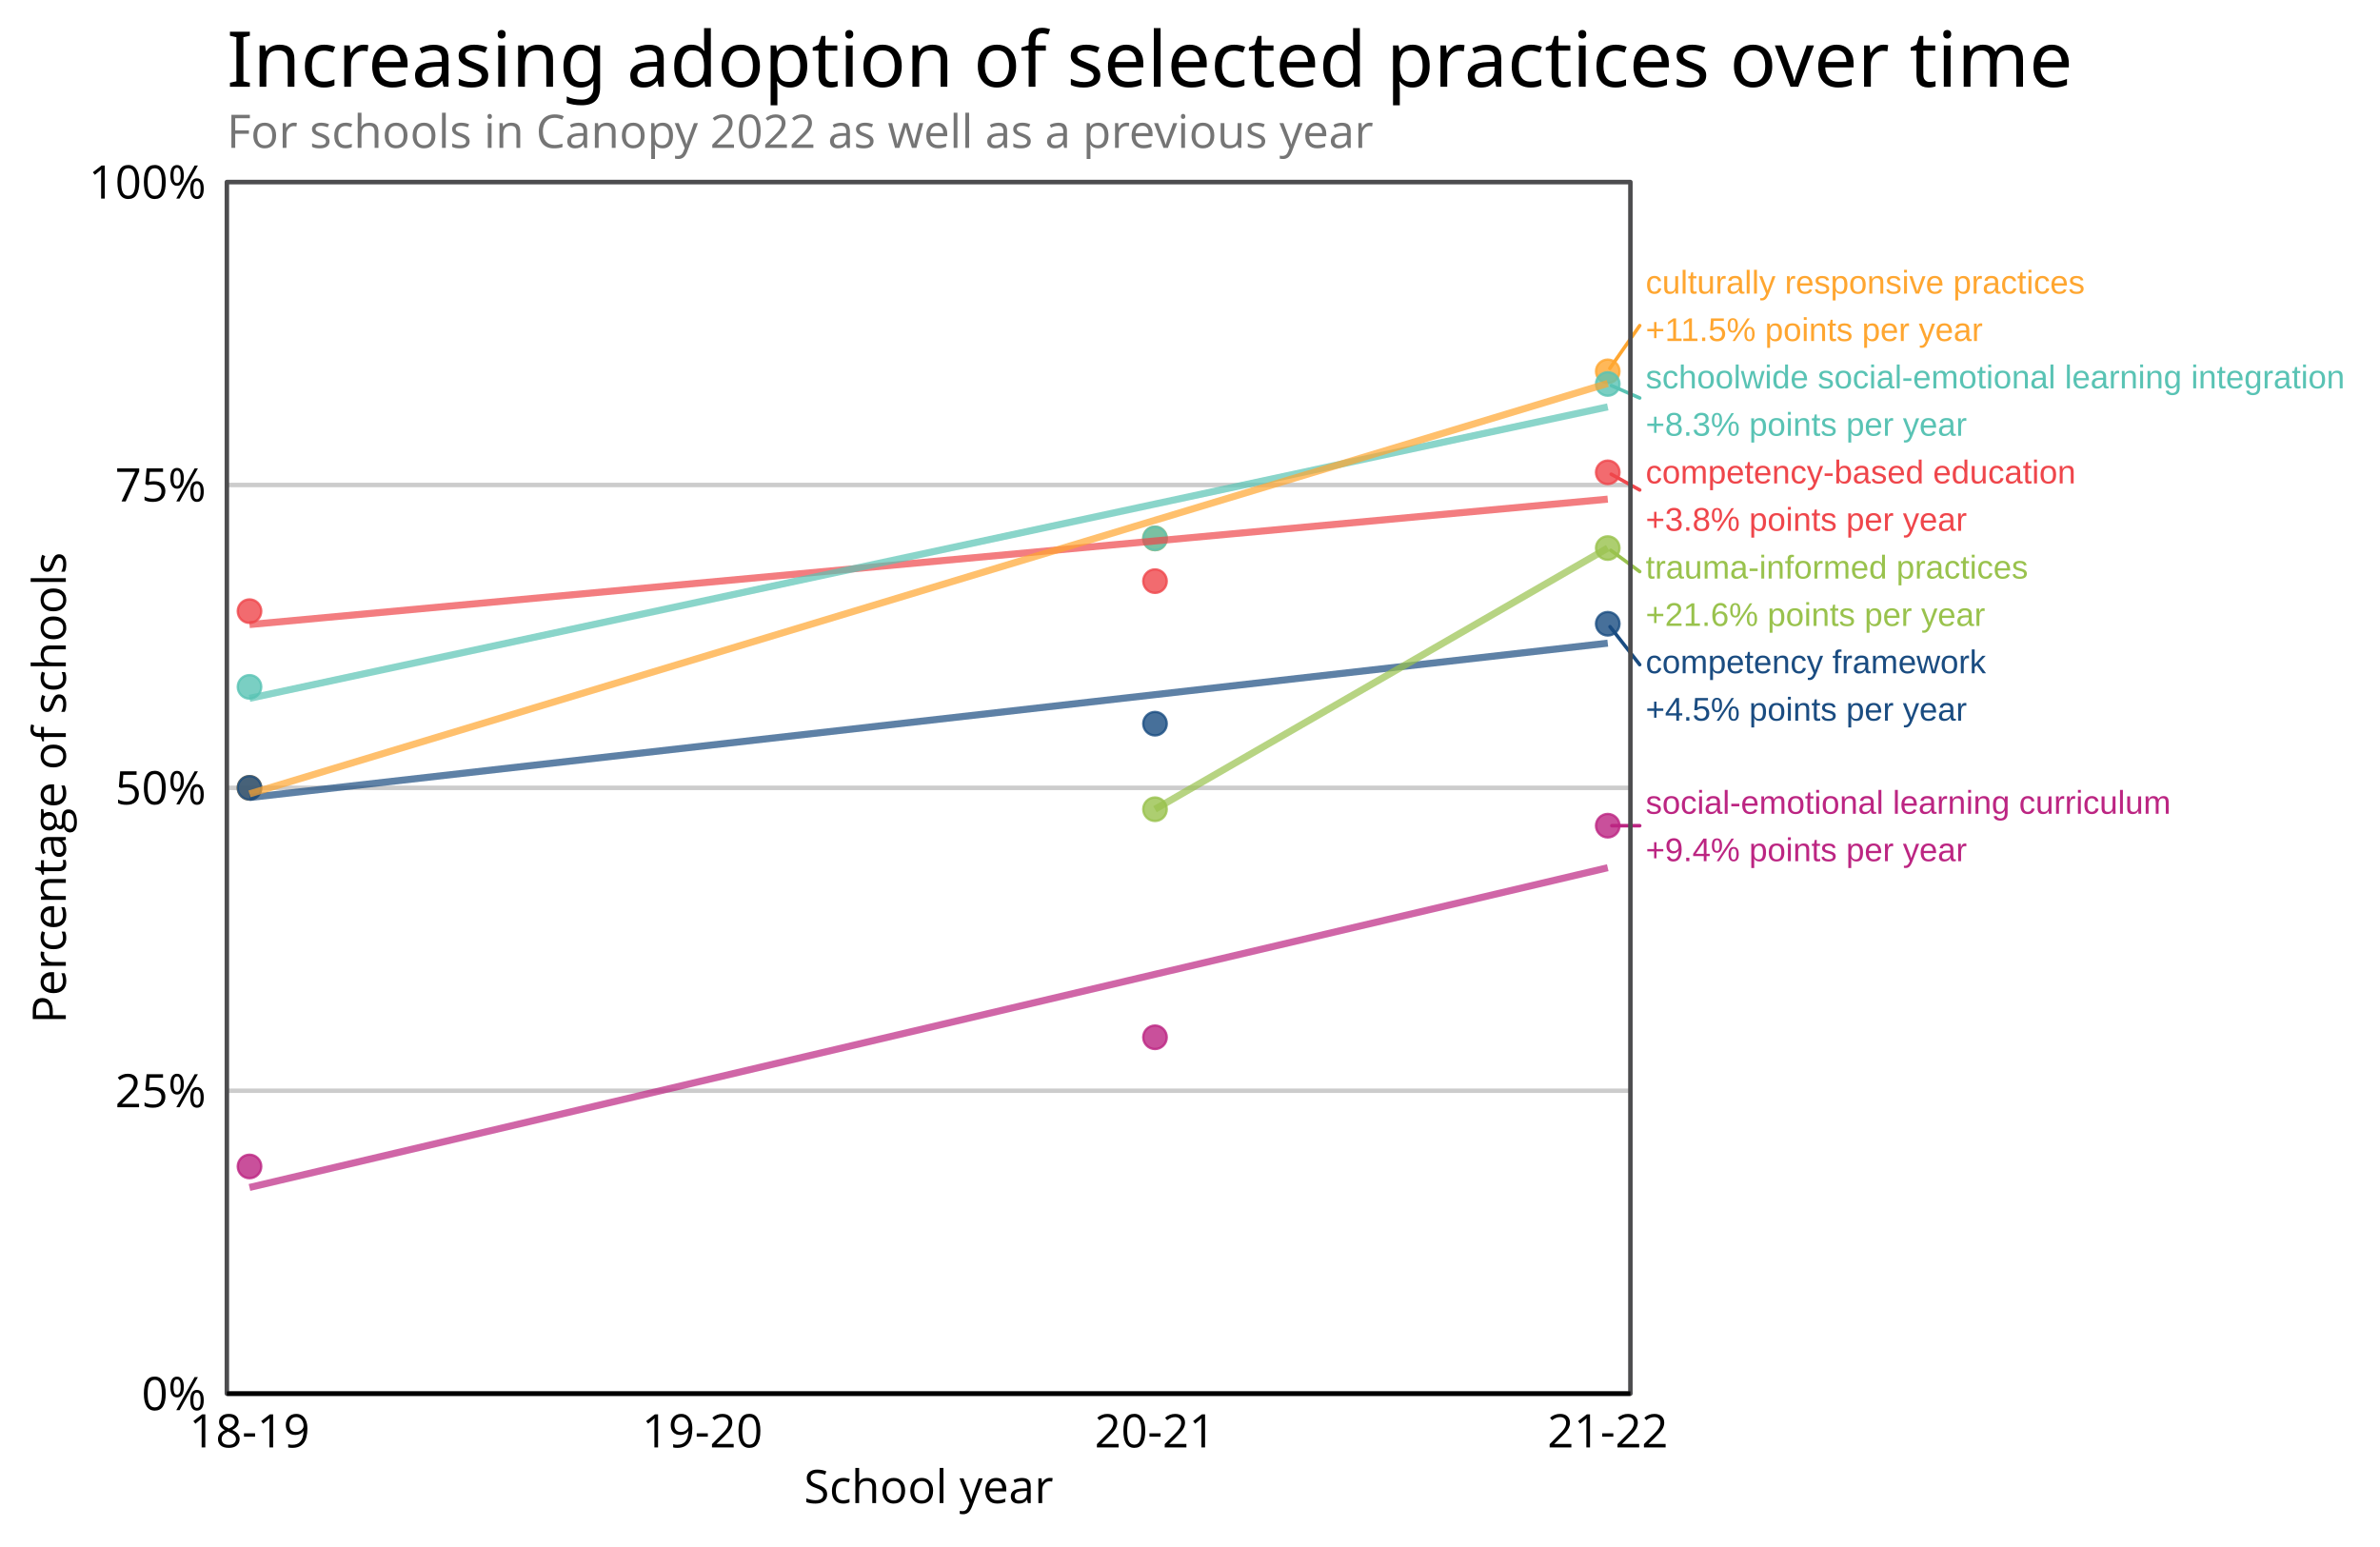
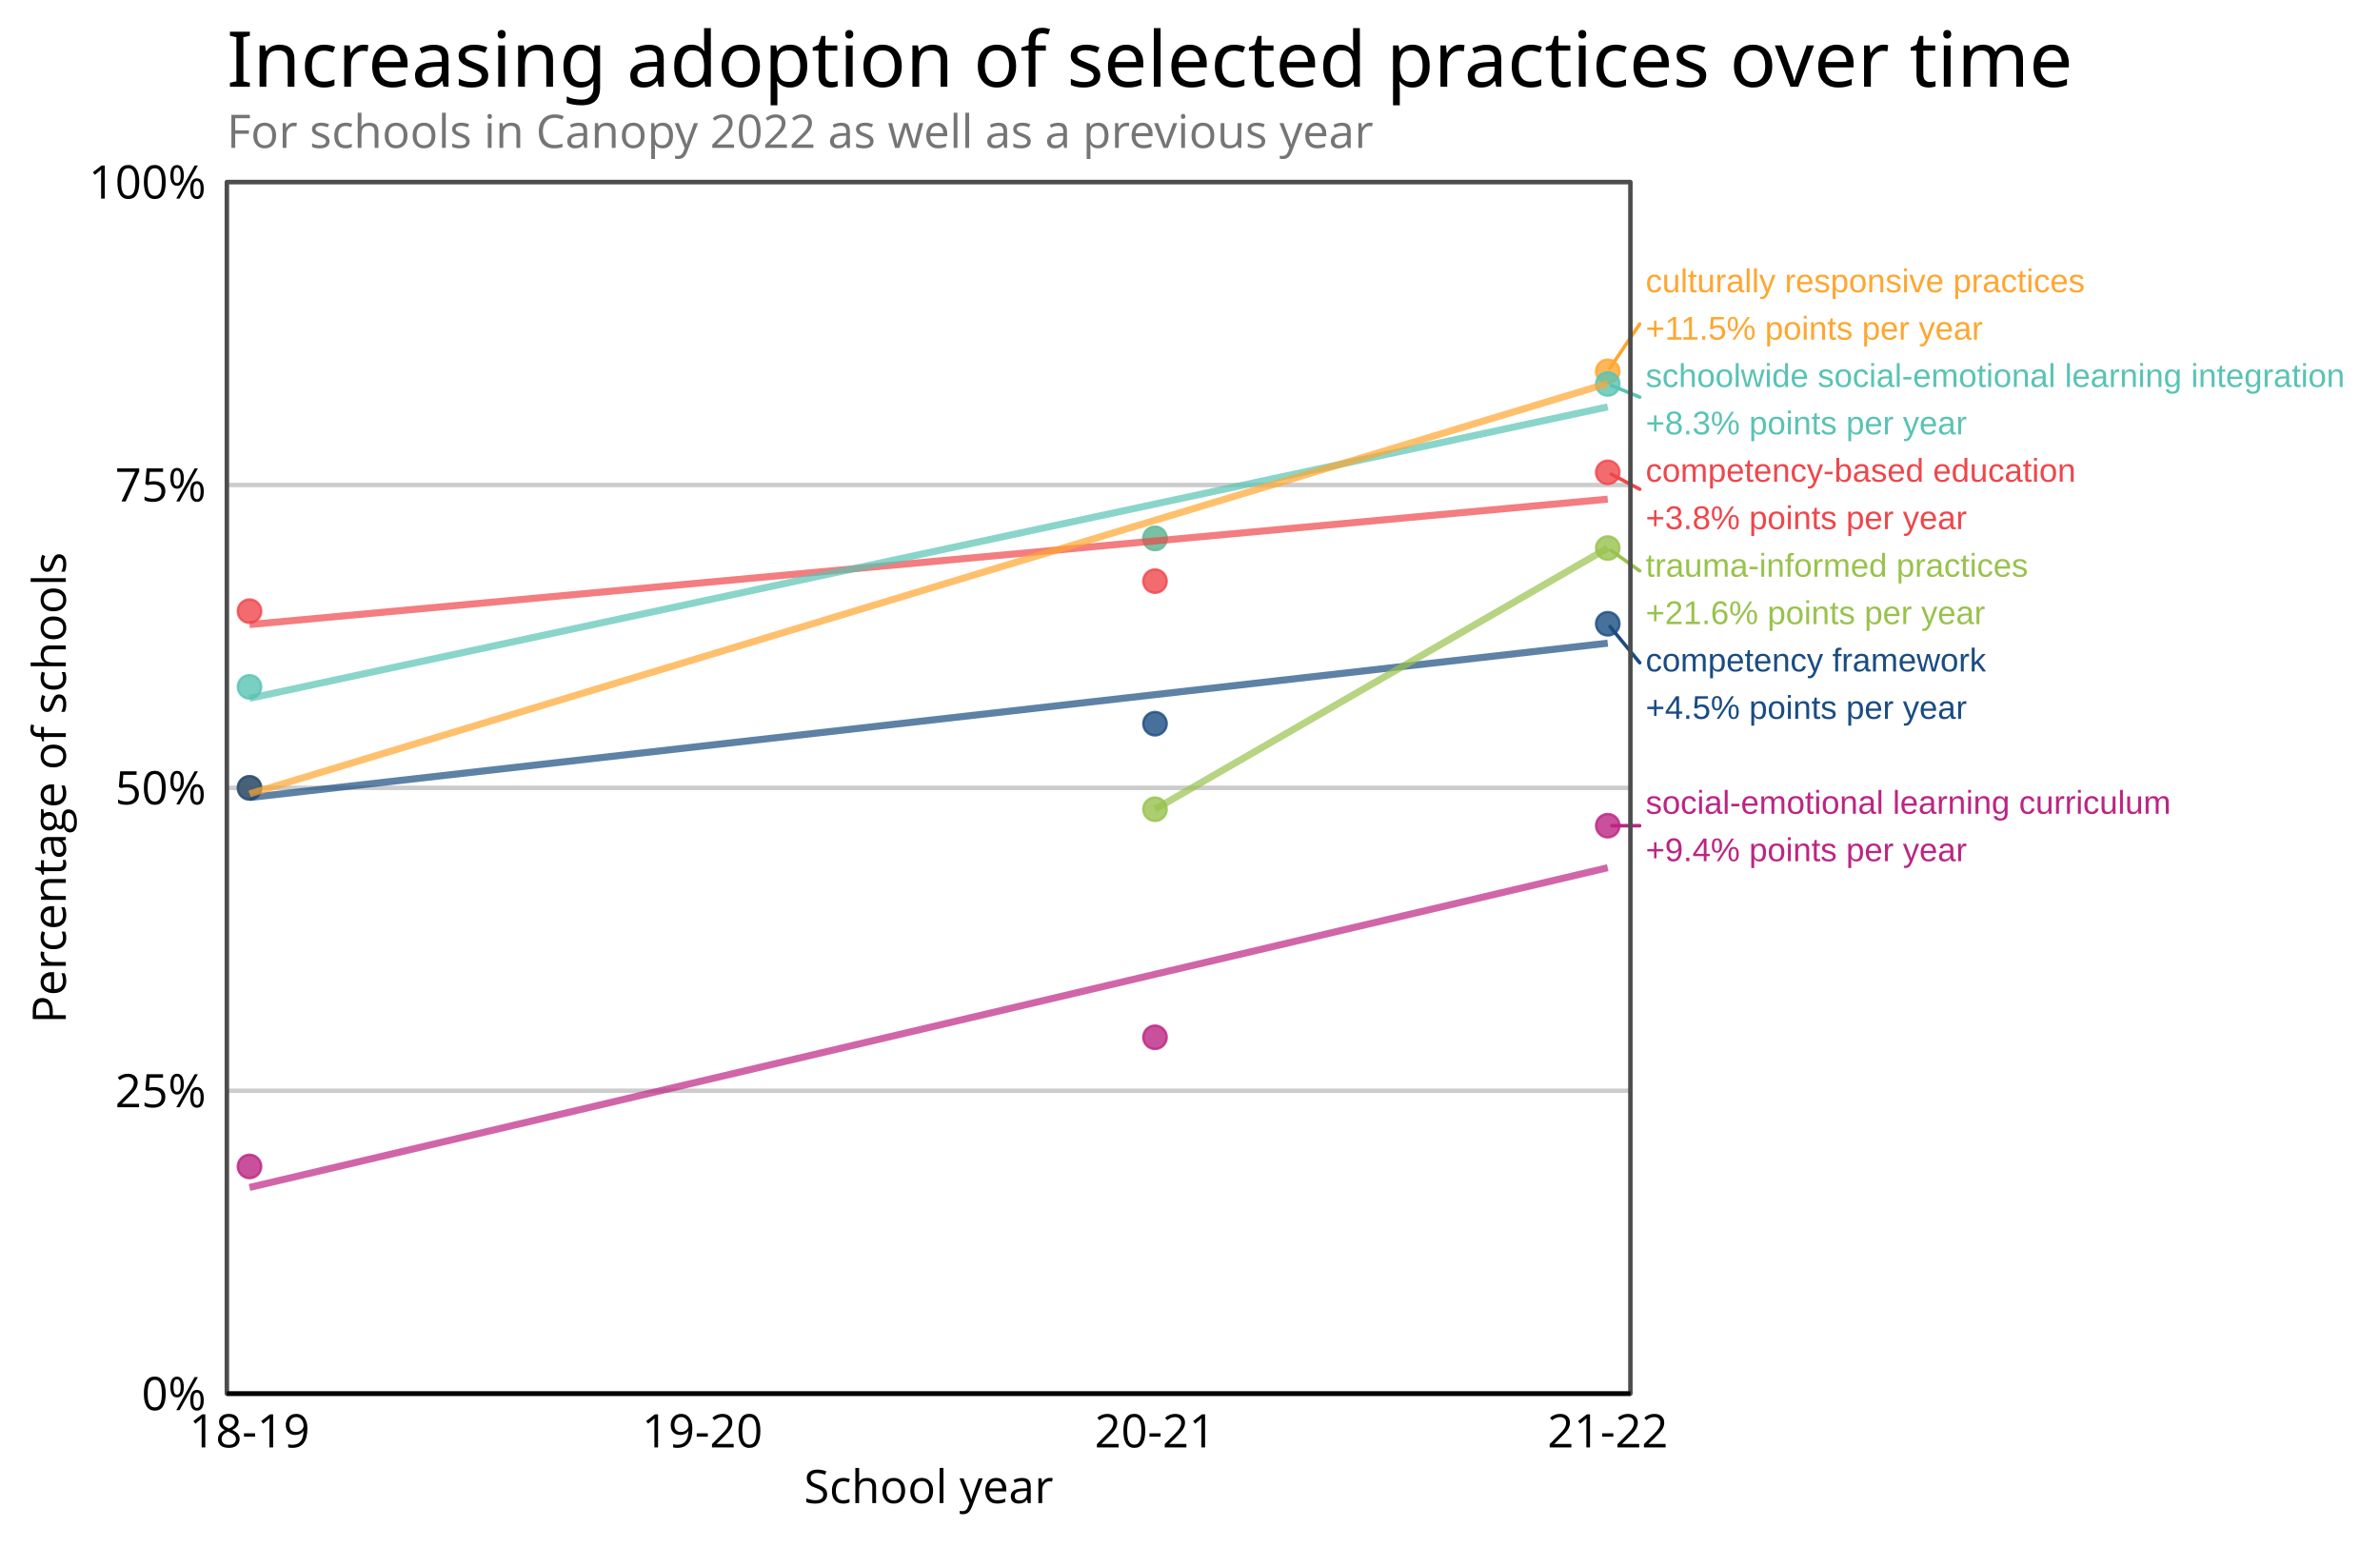
<svg xmlns="http://www.w3.org/2000/svg" class="svglite" width="720.00pt" height="468.00pt" viewBox="0 0 720.00 468.00">
  <defs>
    <style type="text/css">
    .svglite line, .svglite polyline, .svglite polygon, .svglite path, .svglite rect, .svglite circle {
      fill: none;
      stroke: #000000;
      stroke-linecap: round;
      stroke-linejoin: round;
      stroke-miterlimit: 10.00;
    }
    .svglite text {
      white-space: pre;
    }
  </style>
  </defs>
  <rect width="100%" height="100%" style="stroke: none; fill: none;" />
  <defs>
    <clipPath id="cpMC4wMHw3MjAuMDB8MC4wMHw0NjguMDA=">
      <rect x="0.00" y="0.00" width="720.00" height="468.00" />
    </clipPath>
  </defs>
  <g clip-path="url(#cpMC4wMHw3MjAuMDB8MC4wMHw0NjguMDA=)">
    <rect x="68.63" y="55.07" width="424.60" height="366.53" style="stroke-width: 1.36; stroke: none;" />
    <polyline points="68.63,421.60 493.23,421.60 " style="stroke-width: 1.36; stroke: #CCCCCC; stroke-linecap: butt;" />
    <polyline points="68.63,329.97 493.23,329.97 " style="stroke-width: 1.36; stroke: #CCCCCC; stroke-linecap: butt;" />
    <polyline points="68.63,238.34 493.23,238.34 " style="stroke-width: 1.36; stroke: #CCCCCC; stroke-linecap: butt;" />
    <polyline points="68.63,146.71 493.23,146.71 " style="stroke-width: 1.36; stroke: #CCCCCC; stroke-linecap: butt;" />
    <polyline points="68.63,55.07 493.23,55.07 " style="stroke-width: 1.36; stroke: #CCCCCC; stroke-linecap: butt;" />
    <circle cx="349.41" cy="244.81" r="3.56" style="stroke-width: 0.71; stroke: #99C24D; stroke-opacity: 0.80; fill: #99C24D; fill-opacity: 0.80;" />
    <circle cx="486.38" cy="165.80" r="3.56" style="stroke-width: 0.71; stroke: #99C24D; stroke-opacity: 0.80; fill: #99C24D; fill-opacity: 0.80;" />
    <circle cx="75.48" cy="238.34" r="3.56" style="stroke-width: 0.71; stroke: #FFA630; stroke-opacity: 0.80; fill: #FFA630; fill-opacity: 0.80;" />
    <circle cx="349.41" cy="162.88" r="3.56" style="stroke-width: 0.71; stroke: #FFA630; stroke-opacity: 0.80; fill: #FFA630; fill-opacity: 0.80;" />
    <circle cx="486.38" cy="112.34" r="3.56" style="stroke-width: 0.71; stroke: #FFA630; stroke-opacity: 0.80; fill: #FFA630; fill-opacity: 0.80;" />
    <circle cx="75.48" cy="352.88" r="3.56" style="stroke-width: 0.71; stroke: #BC2582; stroke-opacity: 0.80; fill: #BC2582; fill-opacity: 0.80;" />
    <circle cx="349.41" cy="313.80" r="3.56" style="stroke-width: 0.71; stroke: #BC2582; stroke-opacity: 0.80; fill: #BC2582; fill-opacity: 0.80;" />
    <circle cx="486.38" cy="249.79" r="3.56" style="stroke-width: 0.71; stroke: #BC2582; stroke-opacity: 0.80; fill: #BC2582; fill-opacity: 0.80;" />
    <circle cx="75.48" cy="207.79" r="3.56" style="stroke-width: 0.71; stroke: #59C3B4; stroke-opacity: 0.80; fill: #59C3B4; fill-opacity: 0.80;" />
    <circle cx="349.41" cy="162.88" r="3.56" style="stroke-width: 0.71; stroke: #59C3B4; stroke-opacity: 0.80; fill: #59C3B4; fill-opacity: 0.80;" />
    <circle cx="486.38" cy="116.16" r="3.56" style="stroke-width: 0.71; stroke: #59C3B4; stroke-opacity: 0.80; fill: #59C3B4; fill-opacity: 0.80;" />
    <circle cx="75.48" cy="238.34" r="3.56" style="stroke-width: 0.71; stroke: #1A4C81; stroke-opacity: 0.80; fill: #1A4C81; fill-opacity: 0.80;" />
    <circle cx="349.41" cy="218.93" r="3.56" style="stroke-width: 0.71; stroke: #1A4C81; stroke-opacity: 0.80; fill: #1A4C81; fill-opacity: 0.80;" />
    <circle cx="486.38" cy="188.70" r="3.56" style="stroke-width: 0.71; stroke: #1A4C81; stroke-opacity: 0.80; fill: #1A4C81; fill-opacity: 0.80;" />
    <circle cx="75.48" cy="184.89" r="3.56" style="stroke-width: 0.71; stroke: #EF464B; stroke-opacity: 0.80; fill: #EF464B; fill-opacity: 0.80;" />
    <circle cx="349.41" cy="175.81" r="3.56" style="stroke-width: 0.71; stroke: #EF464B; stroke-opacity: 0.80; fill: #EF464B; fill-opacity: 0.80;" />
    <circle cx="486.38" cy="142.89" r="3.56" style="stroke-width: 0.71; stroke: #EF464B; stroke-opacity: 0.80; fill: #EF464B; fill-opacity: 0.80;" />
    <polyline points="75.48,188.94 349.41,163.65 486.38,151.00 " style="stroke-width: 2.13; stroke: #EF464B; stroke-opacity: 0.70; stroke-linecap: butt;" />
    <polyline points="75.48,241.27 349.41,210.14 486.38,194.57 " style="stroke-width: 2.13; stroke: #1A4C81; stroke-opacity: 0.70; stroke-linecap: butt;" />
    <polyline points="75.48,211.26 349.41,152.48 486.38,123.09 " style="stroke-width: 2.13; stroke: #59C3B4; stroke-opacity: 0.70; stroke-linecap: butt;" />
    <polyline points="75.48,359.23 349.41,294.74 486.38,262.50 " style="stroke-width: 2.13; stroke: #BC2582; stroke-opacity: 0.70; stroke-linecap: butt;" />
    <polyline points="75.48,240.17 349.41,157.39 486.38,116.00 " style="stroke-width: 2.13; stroke: #FFA630; stroke-opacity: 0.70; stroke-linecap: butt;" />
    <polyline points="349.41,244.81 486.38,165.80 " style="stroke-width: 2.13; stroke: #99C24D; stroke-opacity: 0.70; stroke-linecap: butt;" />
-     <line x1="496.05" y1="172.92" x2="487.32" y2="166.49" style="stroke-width: 1.07; stroke: #99C24D;" />
-     <line x1="496.05" y1="98.50" x2="487.02" y2="111.43" style="stroke-width: 1.07; stroke: #FFA630;" />
+     <line x1="496.05" y1="172.70" x2="487.33" y2="166.48" style="stroke-width: 1.07; stroke: #99C24D;" />
+     <line x1="496.05" y1="98.03" x2="487.00" y2="111.42" style="stroke-width: 1.07; stroke: #FFA630;" />
    <line x1="496.05" y1="249.79" x2="487.62" y2="249.79" style="stroke-width: 1.07; stroke: #BC2582;" />
-     <line x1="496.05" y1="120.40" x2="487.48" y2="116.65" style="stroke-width: 1.07; stroke: #59C3B4;" />
-     <line x1="496.05" y1="201.07" x2="487.07" y2="189.59" style="stroke-width: 1.07; stroke: #1A4C81;" />
-     <line x1="496.05" y1="148.23" x2="487.42" y2="143.46" style="stroke-width: 1.07; stroke: #EF464B;" />
-     <text x="497.85" y="175.02" style="font-size: 9.96px;fill: #99C24D; font-family: &quot;Arial&quot;;" textLength="115.61px" lengthAdjust="spacingAndGlyphs">trauma-informed practices</text>
-     <text x="497.85" y="189.36" style="font-size: 9.96px;fill: #99C24D; font-family: &quot;Arial&quot;;" textLength="102.64px" lengthAdjust="spacingAndGlyphs">+21.6% points per year</text>
-     <text x="497.85" y="88.83" style="font-size: 9.96px;fill: #FFA630; font-family: &quot;Arial&quot;;" textLength="132.75px" lengthAdjust="spacingAndGlyphs">culturally responsive practices</text>
-     <text x="497.85" y="103.17" style="font-size: 9.96px;fill: #FFA630; font-family: &quot;Arial&quot;;" textLength="102.64px" lengthAdjust="spacingAndGlyphs">+11.5% points per year</text>
+     <line x1="496.05" y1="120.13" x2="487.50" y2="116.62" style="stroke-width: 1.07; stroke: #59C3B4;" />
+     <line x1="496.05" y1="200.49" x2="487.09" y2="189.58" style="stroke-width: 1.07; stroke: #1A4C81;" />
+     <line x1="496.05" y1="147.99" x2="487.44" y2="143.45" style="stroke-width: 1.07; stroke: #EF464B;" />
+     <text x="497.85" y="174.47" style="font-size: 9.96px;fill: #99C24D; font-family: &quot;Arial&quot;;" textLength="115.61px" lengthAdjust="spacingAndGlyphs">trauma-informed practices</text>
+     <text x="497.85" y="188.81" style="font-size: 9.96px;fill: #99C24D; font-family: &quot;Arial&quot;;" textLength="102.64px" lengthAdjust="spacingAndGlyphs">+21.6% points per year</text>
+     <text x="497.85" y="88.41" style="font-size: 9.96px;fill: #FFA630; font-family: &quot;Arial&quot;;" textLength="132.75px" lengthAdjust="spacingAndGlyphs">culturally responsive practices</text>
+     <text x="497.85" y="102.75" style="font-size: 9.96px;fill: #FFA630; font-family: &quot;Arial&quot;;" textLength="102.64px" lengthAdjust="spacingAndGlyphs">+11.5% points per year</text>
    <text x="497.85" y="246.19" style="font-size: 9.96px;fill: #BC2582; font-family: &quot;Arial&quot;;" textLength="158.77px" lengthAdjust="spacingAndGlyphs">social-emotional learning curriculum</text>
    <text x="497.85" y="260.53" style="font-size: 9.96px;fill: #BC2582; font-family: &quot;Arial&quot;;" textLength="97.10px" lengthAdjust="spacingAndGlyphs">+9.4% points per year</text>
-     <text x="497.85" y="117.48" style="font-size: 9.96px;fill: #59C3B4; font-family: &quot;Arial&quot;;" textLength="211.36px" lengthAdjust="spacingAndGlyphs">schoolwide social-emotional learning integration</text>
-     <text x="497.85" y="131.82" style="font-size: 9.96px;fill: #59C3B4; font-family: &quot;Arial&quot;;" textLength="97.10px" lengthAdjust="spacingAndGlyphs">+8.3% points per year</text>
-     <text x="497.85" y="203.67" style="font-size: 9.96px;fill: #1A4C81; font-family: &quot;Arial&quot;;" textLength="102.89px" lengthAdjust="spacingAndGlyphs">competency framework</text>
-     <text x="497.85" y="218.01" style="font-size: 9.96px;fill: #1A4C81; font-family: &quot;Arial&quot;;" textLength="97.10px" lengthAdjust="spacingAndGlyphs">+4.5% points per year</text>
-     <text x="497.85" y="146.24" style="font-size: 9.96px;fill: #EF464B; font-family: &quot;Arial&quot;;" textLength="130.04px" lengthAdjust="spacingAndGlyphs">competency-based education</text>
-     <text x="497.85" y="160.58" style="font-size: 9.96px;fill: #EF464B; font-family: &quot;Arial&quot;;" textLength="97.10px" lengthAdjust="spacingAndGlyphs">+3.8% points per year</text>
+     <text x="497.85" y="117.07" style="font-size: 9.96px;fill: #59C3B4; font-family: &quot;Arial&quot;;" textLength="211.36px" lengthAdjust="spacingAndGlyphs">schoolwide social-emotional learning integration</text>
+     <text x="497.85" y="131.41" style="font-size: 9.96px;fill: #59C3B4; font-family: &quot;Arial&quot;;" textLength="97.10px" lengthAdjust="spacingAndGlyphs">+8.3% points per year</text>
+     <text x="497.85" y="203.13" style="font-size: 9.96px;fill: #1A4C81; font-family: &quot;Arial&quot;;" textLength="102.89px" lengthAdjust="spacingAndGlyphs">competency framework</text>
+     <text x="497.85" y="217.47" style="font-size: 9.96px;fill: #1A4C81; font-family: &quot;Arial&quot;;" textLength="97.10px" lengthAdjust="spacingAndGlyphs">+4.5% points per year</text>
+     <text x="497.85" y="145.74" style="font-size: 9.96px;fill: #EF464B; font-family: &quot;Arial&quot;;" textLength="130.04px" lengthAdjust="spacingAndGlyphs">competency-based education</text>
+     <text x="497.85" y="160.08" style="font-size: 9.96px;fill: #EF464B; font-family: &quot;Arial&quot;;" textLength="97.10px" lengthAdjust="spacingAndGlyphs">+3.8% points per year</text>
    <rect x="68.63" y="55.07" width="424.60" height="366.53" style="stroke-width: 1.36; stroke: #4D4D4F;" />
    <text x="62.35" y="426.60" text-anchor="end" style="font-size: 14.00px; font-family: &quot;Open Sans&quot;;" textLength="19.58px" lengthAdjust="spacingAndGlyphs">0%</text>
    <text x="62.35" y="334.97" text-anchor="end" style="font-size: 14.00px; font-family: &quot;Open Sans&quot;;" textLength="27.58px" lengthAdjust="spacingAndGlyphs">25%</text>
    <text x="62.35" y="243.34" text-anchor="end" style="font-size: 14.00px; font-family: &quot;Open Sans&quot;;" textLength="27.58px" lengthAdjust="spacingAndGlyphs">50%</text>
    <text x="62.35" y="151.70" text-anchor="end" style="font-size: 14.00px; font-family: &quot;Open Sans&quot;;" textLength="27.58px" lengthAdjust="spacingAndGlyphs">75%</text>
    <text x="62.35" y="60.07" text-anchor="end" style="font-size: 14.00px; font-family: &quot;Open Sans&quot;;" textLength="35.59px" lengthAdjust="spacingAndGlyphs">100%</text>
    <polyline points="68.63,421.60 493.23,421.60 " style="stroke-width: 1.36; stroke-linecap: butt;" />
    <text x="75.48" y="437.87" text-anchor="middle" style="font-size: 14.00px; font-family: &quot;Open Sans&quot;;" textLength="36.53px" lengthAdjust="spacingAndGlyphs">18-19</text>
    <text x="212.45" y="437.87" text-anchor="middle" style="font-size: 14.00px; font-family: &quot;Open Sans&quot;;" textLength="36.53px" lengthAdjust="spacingAndGlyphs">19-20</text>
    <text x="349.41" y="437.87" text-anchor="middle" style="font-size: 14.00px; font-family: &quot;Open Sans&quot;;" textLength="36.53px" lengthAdjust="spacingAndGlyphs">20-21</text>
    <text x="486.38" y="437.87" text-anchor="middle" style="font-size: 14.00px; font-family: &quot;Open Sans&quot;;" textLength="36.53px" lengthAdjust="spacingAndGlyphs">21-22</text>
    <text x="280.93" y="454.72" text-anchor="middle" style="font-size: 14.00px; font-family: &quot;Open Sans&quot;;" textLength="75.34px" lengthAdjust="spacingAndGlyphs">School year</text>
    <text transform="translate(19.91,238.34) rotate(-90)" text-anchor="middle" style="font-size: 14.00px; font-family: &quot;Open Sans&quot;;" textLength="142.77px" lengthAdjust="spacingAndGlyphs">Percentage of schools</text>
    <text x="68.63" y="44.74" style="font-size: 14.00px;fill: #757575; font-family: &quot;Open Sans&quot;;" textLength="347.18px" lengthAdjust="spacingAndGlyphs">For schools in Canopy 2022 as well as a previous year</text>
    <text x="68.63" y="26.25" style="font-size: 23.33px; font-family: &quot;Bebas Neue&quot;;" textLength="406.82px" lengthAdjust="spacingAndGlyphs">Increasing adoption of selected practices over time</text>
  </g>
</svg>
